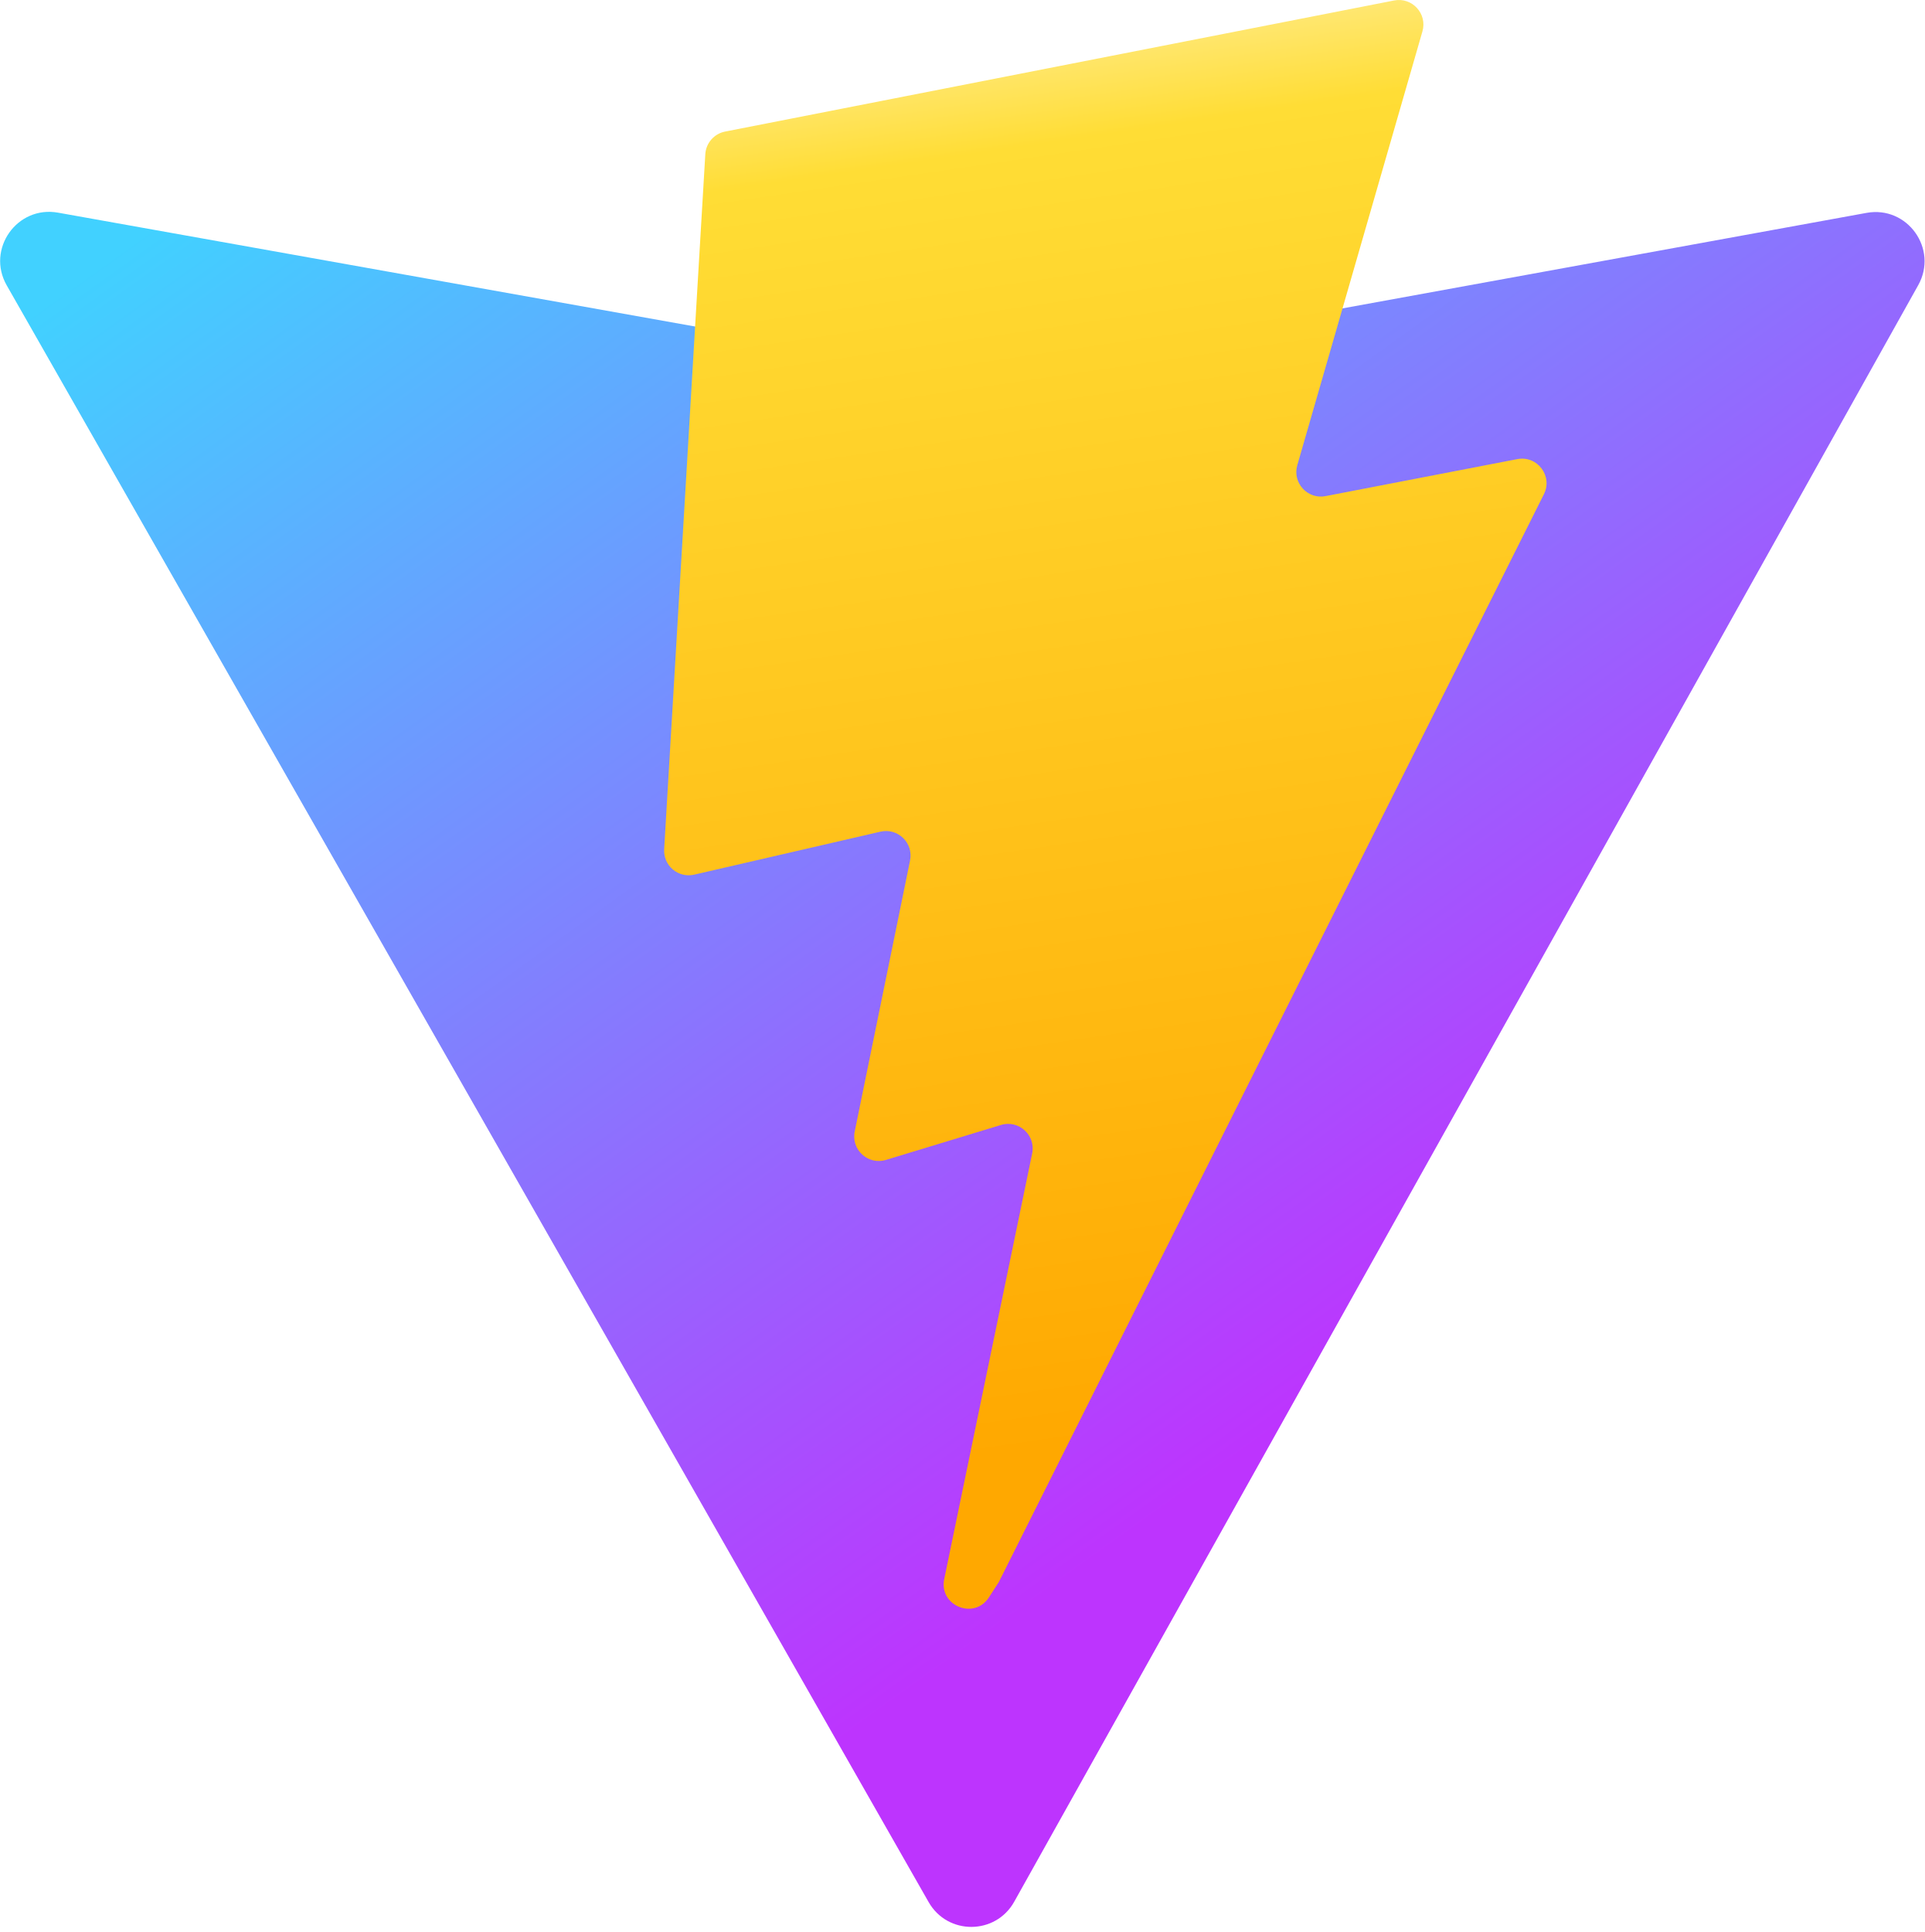
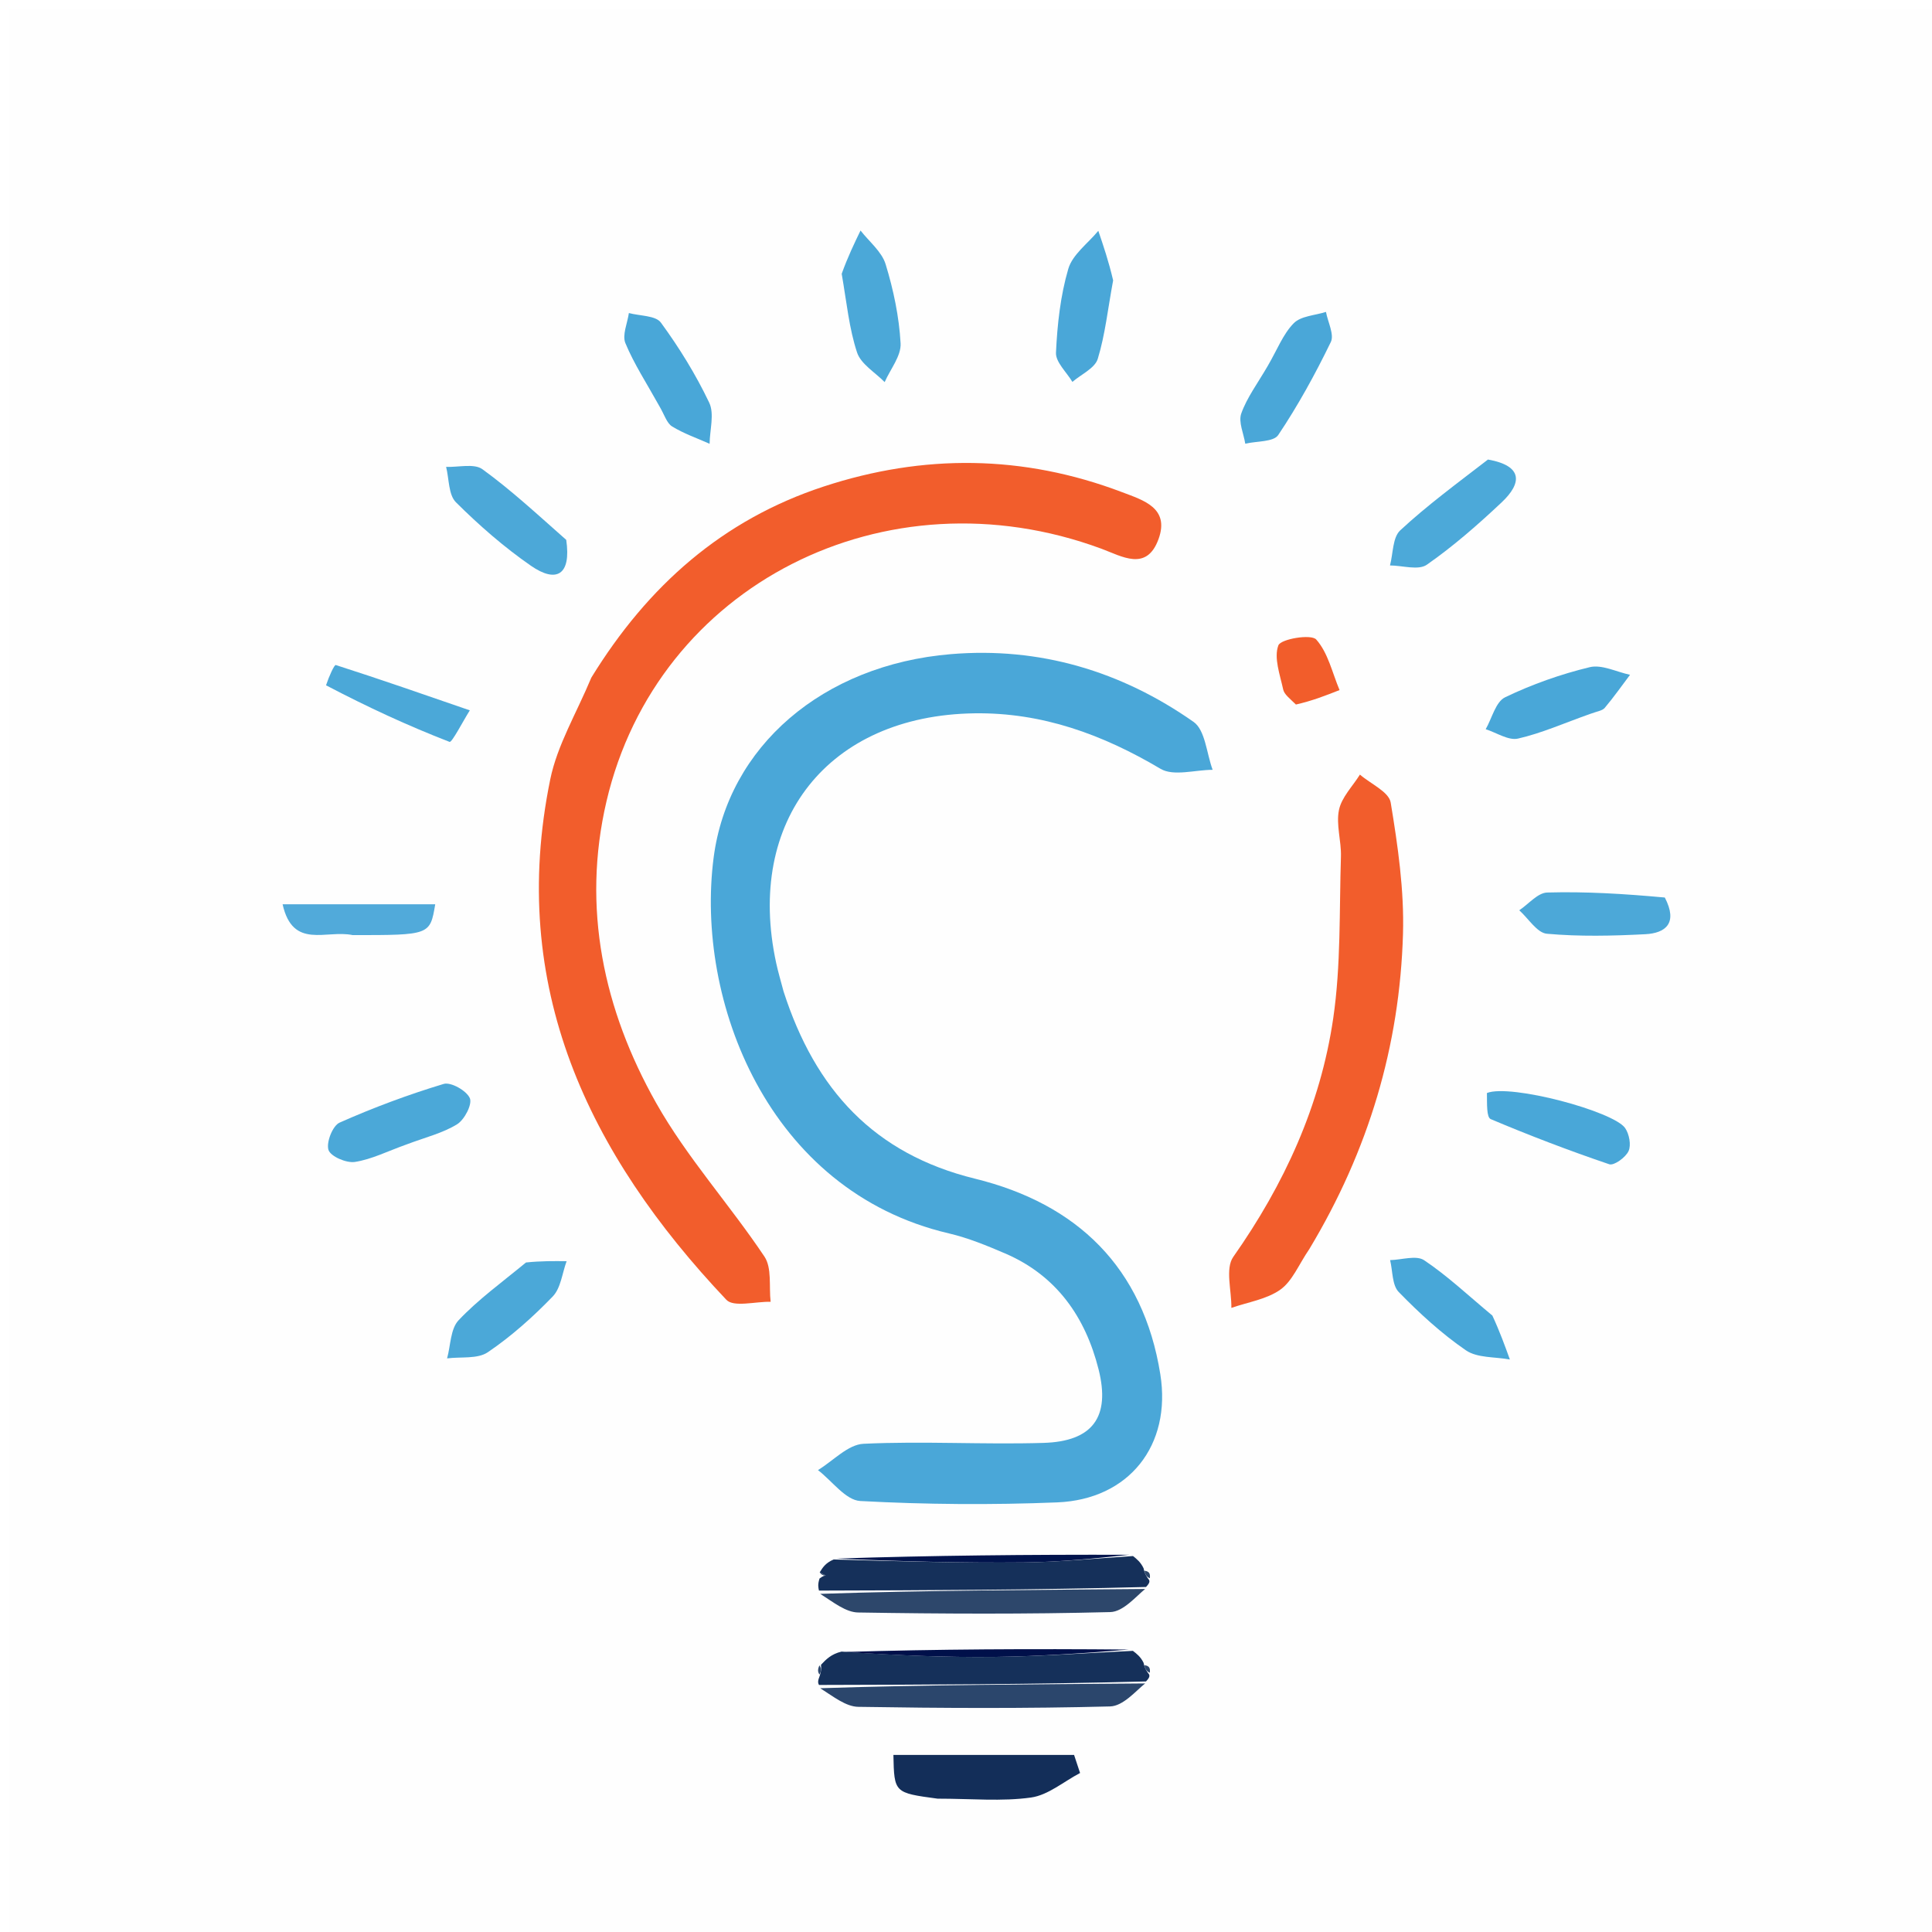
- <svg xmlns="http://www.w3.org/2000/svg" aria-hidden="true" role="img" class="iconify iconify--logos" width="31.88" height="32" preserveAspectRatio="xMidYMid meet" viewBox="0 0 256 257">
-   <defs>
-     <linearGradient id="IconifyId1813088fe1fbc01fb466" x1="-.828%" x2="57.636%" y1="7.652%" y2="78.411%">
-       <stop offset="0%" stop-color="#41D1FF" />
-       <stop offset="100%" stop-color="#BD34FE" />
-     </linearGradient>
-     <linearGradient id="IconifyId1813088fe1fbc01fb467" x1="43.376%" x2="50.316%" y1="2.242%" y2="89.03%">
-       <stop offset="0%" stop-color="#FFEA83" />
-       <stop offset="8.333%" stop-color="#FFDD35" />
-       <stop offset="100%" stop-color="#FFA800" />
-     </linearGradient>
-   </defs>
-   <path fill="url(#IconifyId1813088fe1fbc01fb466)" d="M255.153 37.938L134.897 252.976c-2.483 4.44-8.862 4.466-11.382.048L.875 37.958c-2.746-4.814 1.371-10.646 6.827-9.67l120.385 21.517a6.537 6.537 0 0 0 2.322-.004l117.867-21.483c5.438-.991 9.574 4.796 6.877 9.62Z" />
-   <path fill="url(#IconifyId1813088fe1fbc01fb467)" d="M185.432.063L96.44 17.501a3.268 3.268 0 0 0-2.634 3.014l-5.474 92.456a3.268 3.268 0 0 0 3.997 3.378l24.777-5.718c2.318-.535 4.413 1.507 3.936 3.838l-7.361 36.047c-.495 2.426 1.782 4.5 4.151 3.78l15.304-4.649c2.372-.72 4.652 1.36 4.15 3.788l-11.698 56.621c-.732 3.542 3.979 5.473 5.943 2.437l1.313-2.028l72.516-144.72c1.215-2.423-.88-5.186-3.54-4.672l-25.505 4.922c-2.396.462-4.435-1.77-3.759-4.114l16.646-57.705c.677-2.35-1.37-4.583-3.769-4.113Z" />
+ <svg xmlns="http://www.w3.org/2000/svg" version="1.1" id="Layer_1" x="0px" y="0px" width="100%" viewBox="0 0 225 225" enable-background="new 0 0 225 225" xml:space="preserve">
+   <path fill="#FEFEFE" opacity="1" stroke="none" d=" M128,226   C85.333,226 43.167,226 1,226   C1,151 1,76 1,1   C76,1 151,1 226,1   C226,76 226,151 226,226   C193.5,226 161,226 128,226  M131.062,180.922   C119.733,181.037 108.404,181.151 96.457,181.47   C96.125,182.023 95.793,182.575 95.517,183.15   C95.517,183.15 95.485,183.136 95.133,184.173   C95.215,184.528 95.296,184.884 95.669,185.999   C97.093,186.624 98.509,187.766 99.943,187.79   C109.729,187.949 119.522,187.996 129.304,187.742   C130.813,187.703 132.277,185.937 133.958,184.508   C133.918,184.346 133.878,184.183 133.982,183.589   C133.983,183.245 133.826,183.001 133.295,182.288   C132.847,181.931 132.399,181.574 131.062,180.922  M133.98,194.588   C133.98,194.244 133.823,194.001 133.294,193.296   C132.841,192.95 132.388,192.603 131.049,191.958   C120.045,192.008 109.041,192.058 97.37,192.017   C96.784,192.638 96.198,193.259 95.26,194.012   C95.233,194.361 95.205,194.709 95.114,195.671   C95.201,195.857 95.289,196.044 95.665,196.989   C97.096,197.613 98.519,198.754 99.959,198.777   C109.732,198.937 119.512,198.983 129.281,198.73   C130.797,198.691 132.268,196.934 133.957,195.508   C133.917,195.346 133.876,195.183 133.98,194.588  M91.138,115.059   C90.888,114.093 90.606,113.134 90.395,112.159   C86.79,95.552 96.476,83.328 113.456,83.073   C121.362,82.954 128.409,85.535 135.155,89.535   C136.669,90.433 139.175,89.657 141.224,89.652   C140.514,87.747 140.373,85.032 139.001,84.07   C130.572,78.161 121.088,75.319 110.74,76.181   C95.818,77.425 84.775,86.936 83.105,99.911   C80.969,116.507 89.39,138.698 110.501,143.639   C112.75,144.166 114.933,145.064 117.065,145.98   C123.04,148.549 126.403,153.379 127.938,159.466   C129.337,165.02 127.258,167.865 121.534,168.039   C114.549,168.252 107.54,167.812 100.565,168.143   C98.752,168.229 97.026,170.135 95.26,171.206   C96.899,172.463 98.483,174.714 100.185,174.806   C107.812,175.219 115.484,175.275 123.119,174.967   C131.477,174.631 136.455,168.336 135.129,160.04   C133.141,147.601 125.429,140.187 113.548,137.269   C101.82,134.389 94.945,126.932 91.138,115.059  M68.709,79.245   C67.131,83.076 64.9,86.773 64.083,90.759   C59.139,114.866 68.484,134.352 84.592,151.374   C85.442,152.273 87.991,151.565 89.748,151.605   C89.541,149.829 89.912,147.667 89.028,146.344   C84.977,140.283 79.991,134.786 76.427,128.474   C70.29,117.607 67.735,105.718 70.629,93.332   C76.527,68.096 103.155,54.631 128.25,63.896   C130.657,64.785 133.543,66.606 134.928,62.766   C136.234,59.144 133.148,58.256 130.667,57.314   C119.167,52.948 107.533,52.846 95.91,56.666   C84.186,60.52 75.464,68.183 68.709,79.245  M152.699,145.161   C159.408,133.952 163.013,121.77 163.392,108.764   C163.541,103.673 162.793,98.512 161.96,93.465   C161.755,92.217 159.622,91.287 158.376,90.21   C157.525,91.573 156.245,92.846 155.937,94.322   C155.579,96.042 156.222,97.944 156.165,99.759   C155.967,106.046 156.174,112.405 155.266,118.596   C153.777,128.759 149.565,137.93 143.627,146.375   C142.671,147.735 143.436,150.305 143.405,152.317   C145.334,151.642 147.518,151.323 149.117,150.184   C150.512,149.19 151.249,147.27 152.699,145.161  M109.663,209.472   C113.137,209.471 116.658,209.815 120.066,209.34   C122.066,209.061 123.884,207.479 125.784,206.483   C125.551,205.78 125.319,205.078 125.086,204.376   C118.08,204.376 111.075,204.376 104.046,204.376   C104.138,208.791 104.138,208.791 109.663,209.472  M172.991,127.644   C173.184,128.572 173.114,130.122 173.61,130.332   C178.144,132.249 182.752,134.007 187.413,135.589   C187.964,135.776 189.32,134.795 189.659,134.058   C189.983,133.355 189.741,132.077 189.266,131.38   C187.93,129.424 175.922,126.205 172.991,127.644  M172.975,53.652   C169.646,56.328 166.19,58.867 163.068,61.766   C162.176,62.594 162.248,64.461 161.878,65.851   C163.331,65.86 165.189,66.45 166.163,65.771   C169.257,63.615 172.127,61.097 174.882,58.505   C177.255,56.273 177.39,54.248 172.975,53.652  M98.058,32.322   C98.606,35.245 98.888,38.255 99.814,41.052   C100.263,42.408 101.918,43.363 103.027,44.5   C103.688,42.993 104.966,41.45 104.883,39.984   C104.71,36.881 104.052,33.749 103.138,30.768   C102.688,29.3 101.223,28.144 100.218,26.846   C99.475,28.38 98.733,29.914 98.058,32.322  M65.749,62.593   C62.584,59.912 59.533,57.073 56.183,54.647   C55.215,53.946 53.388,54.43 51.954,54.371   C52.308,55.773 52.22,57.62 53.099,58.496   C55.794,61.18 58.702,63.719 61.826,65.884   C64.791,67.94 66.546,66.984 65.749,62.593  M185.53,83.031   C185.99,82.842 186.6,82.778 186.885,82.441   C187.927,81.206 188.86,79.879 189.833,78.587   C188.258,78.254 186.545,77.358 185.133,77.701   C181.755,78.519 178.412,79.699 175.283,81.206   C174.187,81.734 173.757,83.645 173.023,84.924   C174.285,85.324 175.671,86.268 176.785,86.015   C179.522,85.394 182.134,84.222 185.53,83.031  M147.448,42.934   C146.453,44.661 145.219,46.303 144.559,48.15   C144.205,49.143 144.836,50.487 145.023,51.672   C146.341,51.361 148.311,51.486 148.864,50.662   C151.168,47.225 153.174,43.565 154.984,39.839   C155.409,38.965 154.641,37.512 154.421,36.325   C153.143,36.736 151.507,36.793 150.671,37.64   C149.428,38.899 148.752,40.717 147.448,42.934  M129.729,32.234   C129.122,30.45 128.515,28.665 127.909,26.881   C126.701,28.346 124.902,29.638 124.412,31.314   C123.495,34.447 123.131,37.792 122.979,41.07   C122.927,42.173 124.215,43.339 124.891,44.476   C125.912,43.594 127.508,42.887 127.844,41.794   C128.708,38.978 129.014,35.99 129.729,32.234  M47.703,133.155   C49.567,132.444 51.572,131.961 53.237,130.929   C54.099,130.395 55.022,128.604 54.718,127.895   C54.344,127.022 52.508,125.982 51.672,126.234   C47.547,127.478 43.485,128.993 39.547,130.741   C38.738,131.1 37.974,133.049 38.255,133.921   C38.5,134.677 40.333,135.47 41.323,135.32   C43.259,135.026 45.096,134.085 47.703,133.155  M60.948,147.228   C58.404,149.378 55.674,151.354 53.403,153.761   C52.456,154.766 52.484,156.69 52.068,158.197   C53.671,157.992 55.615,158.29 56.808,157.482   C59.548,155.626 62.068,153.373 64.372,150.986   C65.316,150.009 65.473,148.271 65.988,146.879   C64.514,146.862 63.039,146.845 60.948,147.228  M38.014,80.204   C42.771,82.329 47.502,84.521 52.356,86.399   C52.628,86.504 53.906,84.01 54.715,82.726   C49.522,80.936 44.335,79.125 39.105,77.449   C38.938,77.396 38.327,78.729 38.014,80.204  M173.532,152.984   C170.996,150.878 168.58,148.59 165.854,146.766   C164.94,146.154 163.235,146.723 161.891,146.752   C162.201,148.014 162.112,149.663 162.894,150.466   C165.301,152.937 167.885,155.313 170.721,157.258   C172.047,158.168 174.11,158.004 175.839,158.326   C175.249,156.697 174.66,155.067 173.532,152.984  M76.954,47.596   C77.383,48.304 77.648,49.279 78.274,49.664   C79.631,50.497 81.173,51.029 82.639,51.683   C82.659,50.071 83.218,48.202 82.595,46.895   C81.038,43.625 79.106,40.493 76.965,37.568   C76.355,36.735 74.515,36.802 73.239,36.457   C73.073,37.639 72.439,39.016 72.834,39.966   C73.842,42.393 75.308,44.631 76.954,47.596  M193.606,104.212   C189.132,104.088 184.653,103.818 180.186,103.943   C179.083,103.974 178.016,105.288 176.933,106.012   C178.001,106.966 179.004,108.641 180.148,108.744   C183.942,109.084 187.793,108.995 191.608,108.798   C193.956,108.677 195.445,107.531 193.606,104.212  M41.543,108.903   C50.08,108.903 50.08,108.903 50.686,105.31   C44.862,105.31 39.053,105.31 32.912,105.31   C34.103,110.629 37.998,108.247 41.543,108.903  M151.245,82.244   C152.831,81.618 154.417,80.992 156.003,80.365   C155.154,78.351 154.664,76.014 153.284,74.475   C152.694,73.817 149.159,74.412 148.878,75.159   C148.333,76.606 149.068,78.58 149.44,80.299   C149.565,80.875 150.2,81.339 151.245,82.244  z" />
+   <path fill="#4AA7D8" opacity="1" stroke="none" d=" M91.251,115.451   C94.945,126.932 101.82,134.389 113.548,137.269   C125.429,140.187 133.141,147.601 135.129,160.04   C136.455,168.336 131.477,174.631 123.119,174.967   C115.484,175.275 107.812,175.219 100.185,174.806   C98.483,174.714 96.899,172.463 95.26,171.206   C97.026,170.135 98.752,168.229 100.565,168.143   C107.54,167.812 114.549,168.252 121.534,168.039   C127.258,167.865 129.337,165.02 127.938,159.466   C126.403,153.379 123.04,148.549 117.065,145.98   C114.933,145.064 112.75,144.166 110.501,143.639   C89.39,138.698 80.969,116.507 83.105,99.911   C84.775,86.936 95.818,77.425 110.74,76.181   C121.088,75.319 130.572,78.161 139.001,84.07   C140.373,85.032 140.514,87.747 141.224,89.652   C139.175,89.657 136.669,90.433 135.155,89.535   C128.409,85.535 121.362,82.954 113.456,83.073   C96.476,83.328 86.79,95.552 90.395,112.159   C90.606,113.134 90.888,114.093 91.251,115.451  z" />
+   <path fill="#F25D2C" opacity="1" stroke="none" d=" M68.867,78.914   C75.464,68.183 84.186,60.52 95.91,56.666   C107.533,52.846 119.167,52.948 130.667,57.314   C133.148,58.256 136.234,59.144 134.928,62.766   C133.543,66.606 130.657,64.785 128.25,63.896   C103.155,54.631 76.527,68.096 70.629,93.332   C67.735,105.718 70.29,117.607 76.427,128.474   C79.991,134.786 84.977,140.283 89.028,146.344   C89.912,147.667 89.541,149.829 89.748,151.605   C87.991,151.565 85.442,152.273 84.592,151.374   C68.484,134.352 59.139,114.866 64.083,90.759   C64.9,86.773 67.131,83.076 68.867,78.914  z" />
+   <path fill="#F25D2C" opacity="1" stroke="none" d=" M152.487,145.46   C151.249,147.27 150.512,149.19 149.117,150.184   C147.518,151.323 145.334,151.642 143.405,152.317   C143.436,150.305 142.671,147.735 143.627,146.375   C149.565,137.93 153.777,128.759 155.266,118.596   C156.174,112.405 155.967,106.046 156.165,99.759   C156.222,97.944 155.579,96.042 155.937,94.322   C156.245,92.846 157.525,91.573 158.376,90.21   C159.622,91.287 161.755,92.217 161.96,93.465   C162.793,98.512 163.541,103.673 163.392,108.764   C163.013,121.77 159.408,133.952 152.487,145.46  z" />
+   <path fill="#15305A" opacity="1" stroke="none" d=" M95.612,193.88   C96.198,193.259 96.784,192.638 98.007,192.343   C104.38,192.781 110.119,193.029 115.853,192.963   C121.216,192.901 126.575,192.506 131.935,192.257   C132.388,192.603 132.841,192.95 133.18,193.647   C133.322,194.34 133.579,194.68 133.836,195.021   C133.876,195.183 133.917,195.346 133.462,195.821   C120.437,196.166 107.907,196.198 95.377,196.23   C95.289,196.044 95.201,195.857 95.409,195.323   C95.673,194.61 95.642,194.245 95.612,193.88  z" />
+   <path fill="#15305A" opacity="1" stroke="none" d=" M133.837,184.021   C133.878,184.183 133.918,184.346 133.463,184.82   C120.438,185.168 107.908,185.204 95.378,185.239   C95.296,184.884 95.215,184.528 95.441,183.835   C95.89,183.497 96.031,183.498 96.172,183.498   C95.935,183.375 95.698,183.251 95.46,183.128   C95.793,182.575 96.125,182.023 97.092,181.614   C104.876,181.839 112.028,182.028 119.177,181.961   C123.437,181.921 127.693,181.479 131.951,181.217   C132.399,181.574 132.847,181.931 133.182,182.643   C133.325,183.339 133.581,183.68 133.837,184.021  z" />
+   <path fill="#132E59" opacity="1" stroke="none" d=" M109.186,209.471   C104.138,208.791 104.138,208.791 104.046,204.376   C111.075,204.376 118.08,204.376 125.086,204.376   C125.319,205.078 125.551,205.78 125.784,206.483   C123.884,207.479 122.066,209.061 120.066,209.34   C116.658,209.815 113.137,209.471 109.186,209.471  z" />
+   <path fill="#49A7D8" opacity="1" stroke="none" d=" M173.167,127.291   C175.922,126.205 187.93,129.424 189.266,131.38   C189.741,132.077 189.983,133.355 189.659,134.058   C189.32,134.795 187.964,135.776 187.413,135.589   C182.752,134.007 178.144,132.249 173.61,130.332   C173.114,130.122 173.184,128.572 173.167,127.291  z" />
+   <path fill="#4CA9D9" opacity="1" stroke="none" d=" M173.288,53.517   C177.39,54.248 177.255,56.273 174.882,58.505   C172.127,61.097 169.257,63.615 166.163,65.771   C165.189,66.45 163.331,65.86 161.878,65.851   C162.248,64.461 162.176,62.594 163.068,61.766   C166.19,58.867 169.646,56.328 173.288,53.517  z" />
+   <path fill="#4BA8D8" opacity="1" stroke="none" d=" M98.024,31.885   C98.733,29.914 99.475,28.38 100.218,26.846   C101.223,28.144 102.688,29.3 103.138,30.768   C104.052,33.749 104.71,36.881 104.883,39.984   C104.966,41.45 103.688,42.993 103.027,44.5   C101.918,43.363 100.263,42.408 99.814,41.052   C98.888,38.255 98.606,35.245 98.024,31.885  z" />
+   <path fill="#4CA8D8" opacity="1" stroke="none" d=" M65.943,62.873   C66.546,66.984 64.791,67.94 61.826,65.884   C58.702,63.719 55.794,61.18 53.099,58.496   C52.22,57.62 52.308,55.773 51.954,54.371   C53.388,54.43 55.215,53.946 56.183,54.647   C59.533,57.073 62.584,59.912 65.943,62.873  z" />
+   <path fill="#49A7D8" opacity="1" stroke="none" d=" M185.163,83.151   C182.134,84.222 179.522,85.394 176.785,86.015   C175.671,86.268 174.285,85.324 173.023,84.924   C173.757,83.645 174.187,81.734 175.283,81.206   C178.412,79.699 181.755,78.519 185.133,77.701   C186.545,77.358 188.258,78.254 189.833,78.587   C188.86,79.879 187.927,81.206 186.885,82.441   C186.6,82.778 185.99,82.842 185.163,83.151  z" />
+   <path fill="#4AA7D8" opacity="1" stroke="none" d=" M147.641,42.615   C148.752,40.717 149.428,38.899 150.671,37.64   C151.507,36.793 153.143,36.736 154.421,36.325   C154.641,37.512 155.409,38.965 154.984,39.839   C153.174,43.565 151.168,47.225 148.864,50.662   C148.311,51.486 146.341,51.361 145.023,51.672   C144.836,50.487 144.205,49.143 144.559,48.15   C145.219,46.303 146.453,44.661 147.641,42.615  z" />
+   <path fill="#4AA7D8" opacity="1" stroke="none" d=" M129.636,32.653   C129.014,35.99 128.708,38.978 127.844,41.794   C127.508,42.887 125.912,43.594 124.891,44.476   C124.215,43.339 122.927,42.173 122.979,41.07   C123.131,37.792 123.495,34.447 124.412,31.314   C124.902,29.638 126.701,28.346 127.909,26.881   C128.515,28.665 129.122,30.45 129.636,32.653  z" />
+   <path fill="#4BA8D8" opacity="1" stroke="none" d=" M47.339,133.284   C45.096,134.085 43.259,135.026 41.323,135.32   C40.333,135.47 38.5,134.677 38.255,133.921   C37.974,133.049 38.738,131.1 39.547,130.741   C43.485,128.993 47.547,127.478 51.672,126.234   C52.508,125.982 54.344,127.022 54.718,127.895   C55.022,128.604 54.099,130.395 53.237,130.929   C51.572,131.961 49.567,132.444 47.339,133.284  z" />
+   <path fill="#4BA8D8" opacity="1" stroke="none" d=" M61.257,147.028   C63.039,146.845 64.514,146.862 65.988,146.879   C65.473,148.271 65.316,150.009 64.372,150.986   C62.068,153.373 59.548,155.626 56.808,157.482   C55.615,158.29 53.671,157.992 52.068,158.197   C52.484,156.69 52.456,154.766 53.403,153.761   C55.674,151.354 58.404,149.378 61.257,147.028  z" />
+   <path fill="#4BA8D8" opacity="1" stroke="none" d=" M37.969,79.81   C38.327,78.729 38.938,77.396 39.105,77.449   C44.335,79.125 49.522,80.936 54.715,82.726   C53.906,84.01 52.628,86.504 52.356,86.399   C47.502,84.521 42.771,82.329 37.969,79.81  z" />
+   <path fill="#48A7D8" opacity="1" stroke="none" d=" M173.801,153.211   C174.66,155.067 175.249,156.697 175.839,158.326   C174.11,158.004 172.047,158.168 170.721,157.258   C167.885,155.313 165.301,152.937 162.894,150.466   C162.112,149.663 162.201,148.014 161.891,146.752   C163.235,146.723 164.94,146.154 165.854,146.766   C168.58,148.59 170.996,150.878 173.801,153.211  z" />
+   <path fill="#49A7D8" opacity="1" stroke="none" d=" M76.772,47.27   C75.308,44.631 73.842,42.393 72.834,39.966   C72.439,39.016 73.073,37.639 73.239,36.457   C74.515,36.802 76.355,36.735 76.965,37.568   C79.106,40.493 81.038,43.625 82.595,46.895   C83.218,48.202 82.659,50.071 82.639,51.683   C81.173,51.029 79.631,50.497 78.274,49.664   C77.648,49.279 77.383,48.304 76.772,47.27  z" />
+   <path fill="#4CA8D8" opacity="1" stroke="none" d=" M193.884,104.525   C195.445,107.531 193.956,108.677 191.608,108.798   C187.793,108.995 183.942,109.084 180.148,108.744   C179.004,108.641 178.001,106.966 176.933,106.012   C178.016,105.288 179.083,103.974 180.186,103.943   C184.653,103.818 189.132,104.088 193.884,104.525  z" />
+   <path fill="#2D476B" opacity="1" stroke="none" d=" M95.524,185.619   C107.908,185.204 120.438,185.168 133.365,185.051   C132.277,185.937 130.813,187.703 129.304,187.742   C119.522,187.996 109.729,187.949 99.943,187.79   C98.509,187.766 97.093,186.624 95.524,185.619  z" />
+   <path fill="#2B466C" opacity="1" stroke="none" d=" M95.521,196.609   C107.907,196.198 120.437,196.166 133.364,196.052   C132.268,196.934 130.797,198.691 129.281,198.73   C119.512,198.983 109.732,198.937 99.959,198.777   C98.519,198.754 97.096,197.613 95.521,196.609  z" />
+   <path fill="#51AADA" opacity="1" stroke="none" d=" M41.075,108.902   C37.998,108.247 34.103,110.629 32.912,105.31   C39.053,105.31 44.862,105.31 50.686,105.31   C50.08,108.903 50.08,108.903 41.075,108.902  z" />
+   <path fill="#F25D2B" opacity="1" stroke="none" d=" M150.923,82.049   C150.2,81.339 149.565,80.875 149.44,80.299   C149.068,78.58 148.333,76.606 148.878,75.159   C149.159,74.412 152.694,73.817 153.284,74.475   C154.664,76.014 155.154,78.351 156.003,80.365   C154.417,80.992 152.831,81.618 150.923,82.049  z" />
+   <path fill="#00134C" opacity="1" stroke="none" d=" M131.506,181.07   C127.693,181.479 123.437,181.921 119.177,181.961   C112.028,182.028 104.876,181.839 97.401,181.512   C108.404,181.151 119.733,181.037 131.506,181.07  z" />
+   <path fill="#00104A" opacity="1" stroke="none" d=" M131.492,192.108   C126.575,192.506 121.216,192.901 115.853,192.963   C110.119,193.029 104.38,192.781 98.34,192.389   C109.041,192.058 120.045,192.008 131.492,192.108  z" />
+   <path fill="#2D476B" opacity="1" stroke="none" d=" M133.91,183.805   C133.581,183.68 133.325,183.339 133.291,182.928   C133.826,183.001 133.983,183.245 133.91,183.805  z" />
+   <path fill="#2B466C" opacity="1" stroke="none" d=" M95.436,193.946   C95.642,194.245 95.673,194.61 95.441,195.016   C95.205,194.709 95.233,194.361 95.436,193.946  z" />
+   <path fill="#2B466C" opacity="1" stroke="none" d=" M133.908,194.804   C133.579,194.68 133.322,194.34 133.288,193.928   C133.823,194.001 133.98,194.244 133.908,194.804  z" />
+   <path fill="#2D476B" opacity="1" stroke="none" d=" M95.489,183.139   C95.698,183.251 95.935,183.375 96.172,183.498   C96.031,183.498 95.89,183.497 95.617,183.316   C95.485,183.136 95.517,183.15 95.489,183.139  z" />
</svg>
